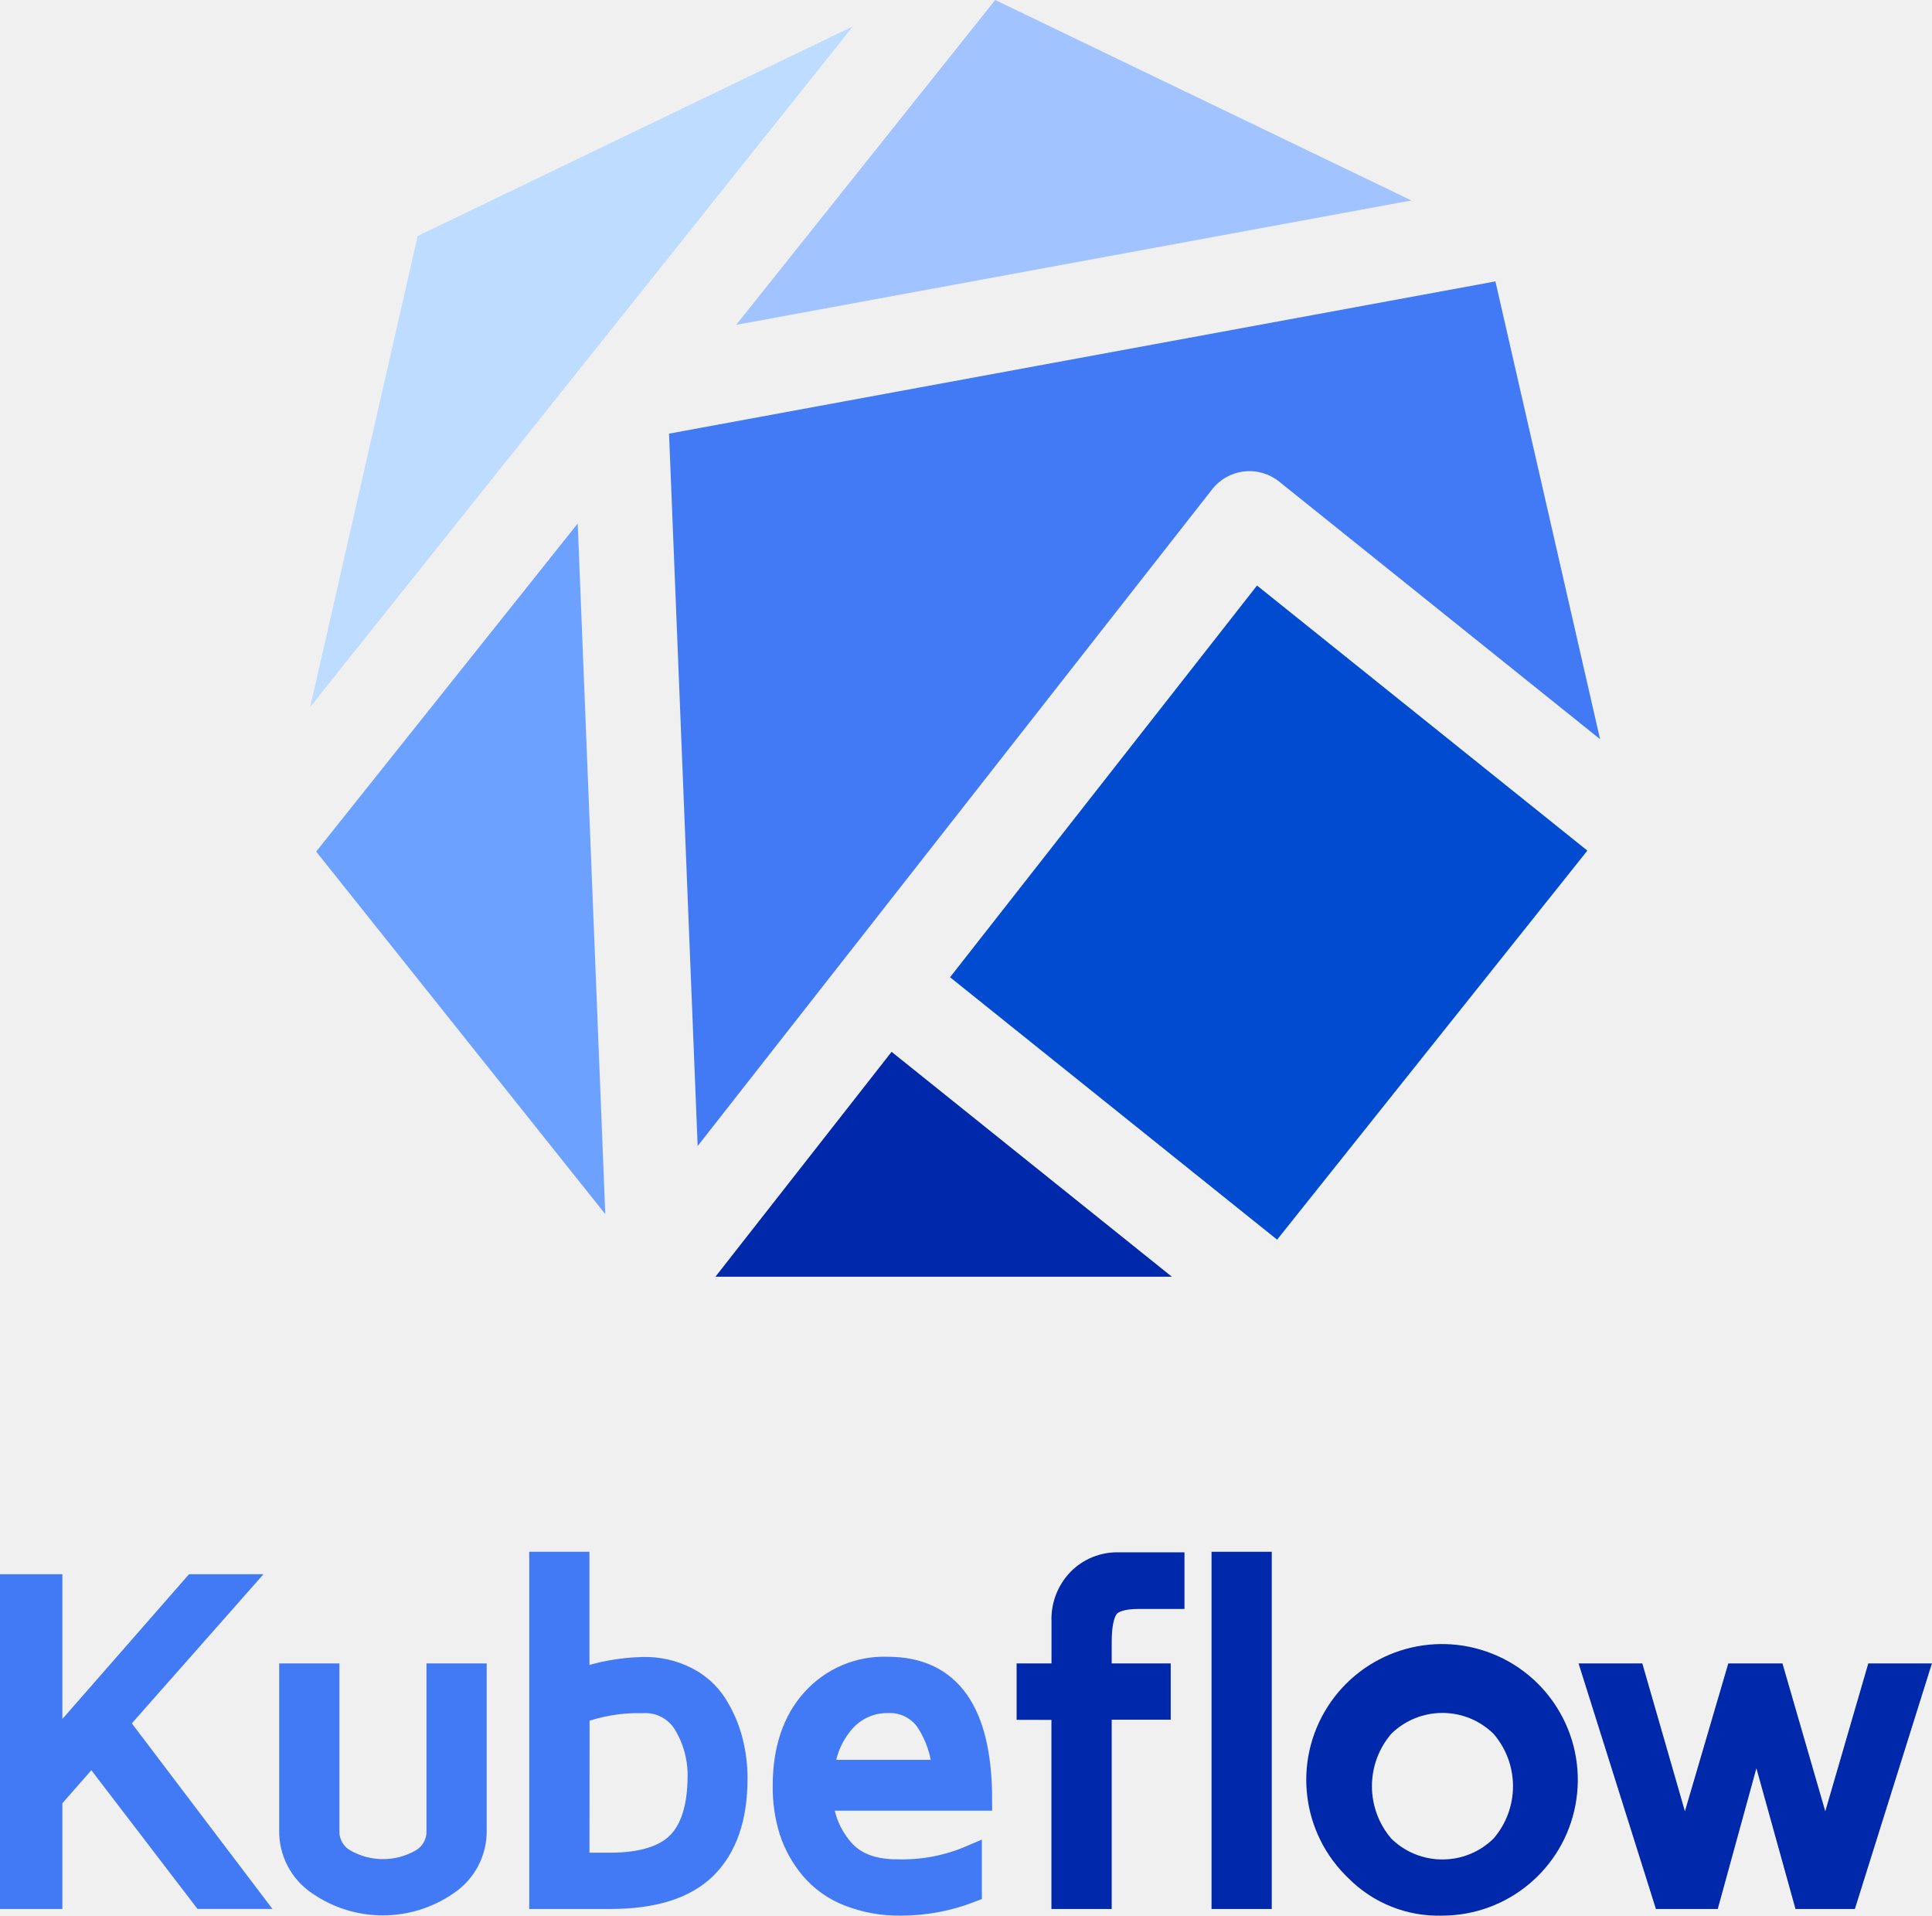
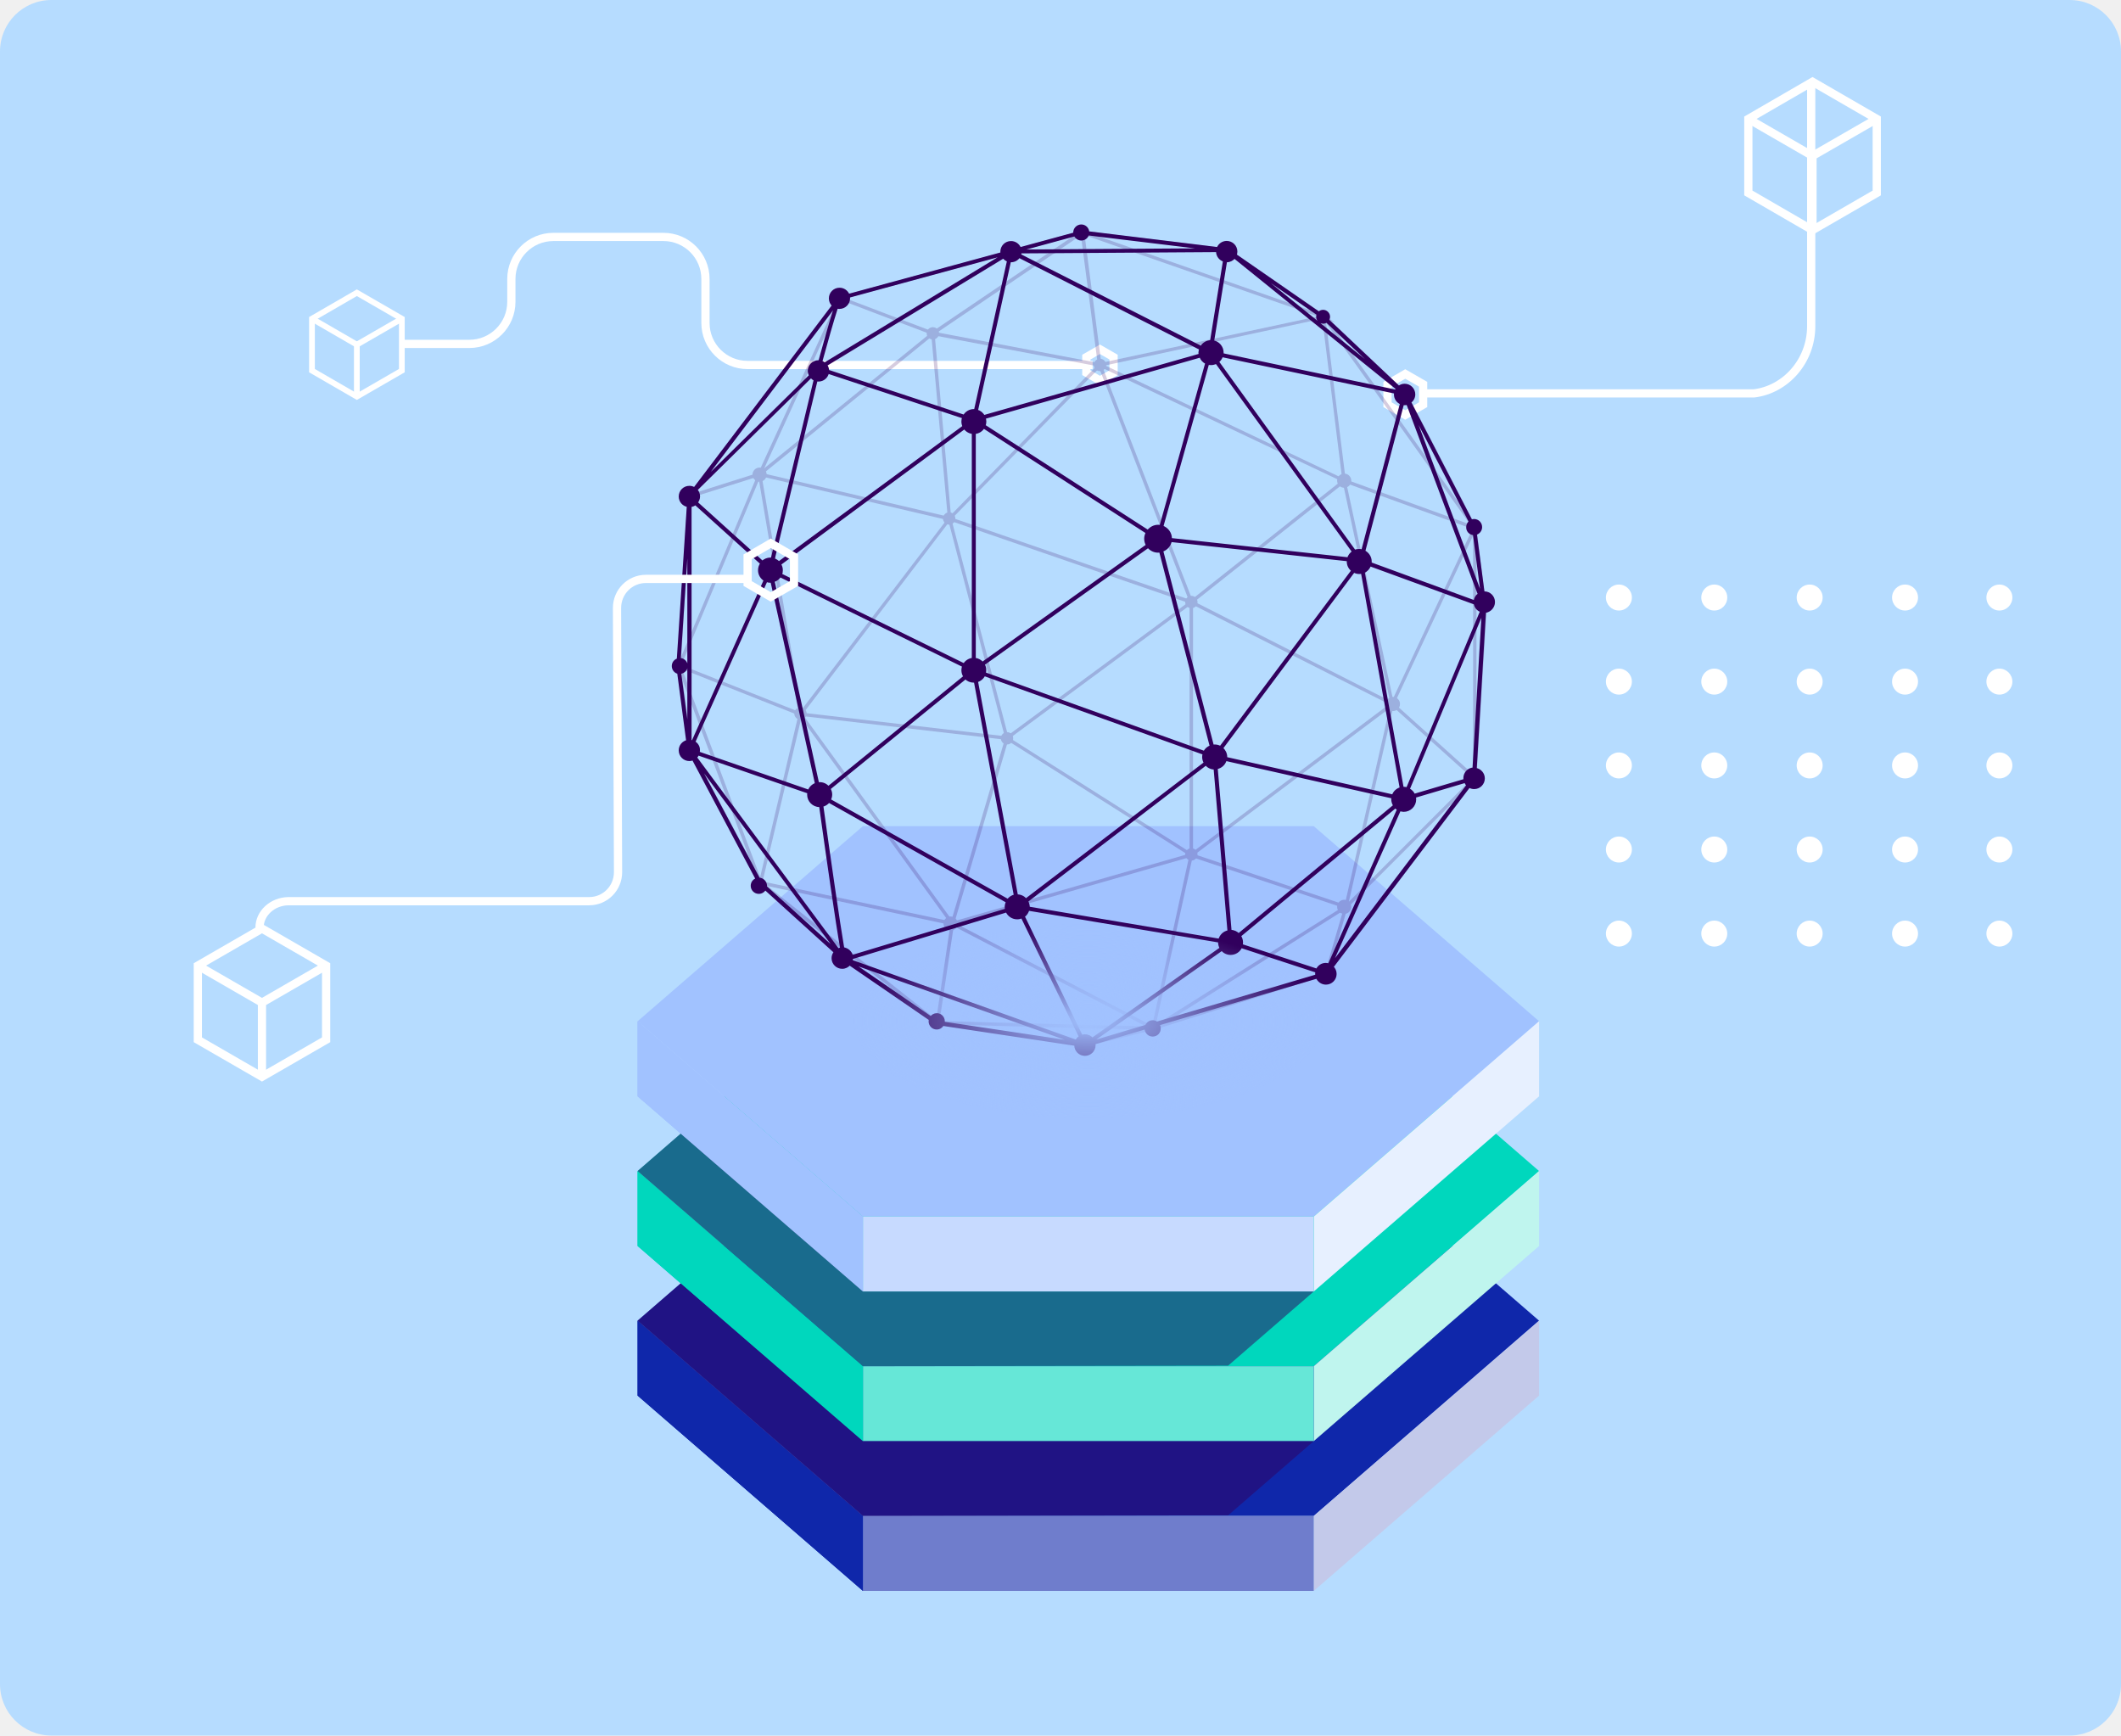
- <svg xmlns="http://www.w3.org/2000/svg" viewBox="0 0 276.93 274.55">
-   <g data-name="Layer 2">
-     <g data-name="Layer 1">
-       <path d="M95.9 62.15l4.1 102.1 73.75-94.12a6.79 6.79 0 0 1 9.6-1.11l46 36.92-15-65.61z" fill="#4279f4" />
-       <path fill="#0028aa" d="M102.55 182.98h65.42l-40.17-32.23-25.25 32.23z" />
-       <path fill="#014bd1" d="M180.18 83.92l-44 56.14 46.88 37.61 44.47-55.76-47.35-37.99z" />
-       <path fill="#bedcff" d="M83.56 52.3l.01-.01 38.69-48.52-62.39 30.05-15.41 67.51 39.1-49.03z" />
-       <path fill="#6ca1ff" d="M45.32 122.05l41.44 51.96-3.95-98.98-37.49 47.02z" />
-       <path fill="#a1c3ff" d="M202.31 28.73L142.65 0l-37.13 46.56 96.79-17.83z" />
-       <path d="M1.6 272v-44.78h5.74v23.41l20.48-23.41h6.4l-17.39 19.7 19 25.07H29.1l-15.92-20.8-5.84 6.65V272zm40.02-9.79V240h5.43v22.39a4.67 4.67 0 0 0 2.35 4.19 11 11 0 0 0 11 0 4.69 4.69 0 0 0 2.33-4.19V240h5.43v22.19a9.08 9.08 0 0 1-4.1 7.87 16.2 16.2 0 0 1-18.37 0 9.07 9.07 0 0 1-4.07-7.85zM77.46 272v-48h5.43v16.81a29.29 29.29 0 0 1 9.32-1.73 13.1 13.1 0 0 1 6.2 1.41 10.71 10.71 0 0 1 4.18 3.74 18.07 18.07 0 0 1 2.23 5.06 21.26 21.26 0 0 1 .73 5.58q0 8.43-4.38 12.79T87.35 272zm5.43-4.87h4.55q6.77 0 9.72-2.95t3-9.51a14.21 14.21 0 0 0-2-7.52 6.55 6.55 0 0 0-6-3.22 24.73 24.73 0 0 0-9.25 1.54zm29.47-11.19q0-7.71 4.09-12.3a13.75 13.75 0 0 1 10.8-4.59q13.35 0 13.36 18.86h-22.82a12.3 12.3 0 0 0 2.9 7.07q2.59 3.11 7.9 3.1a24.92 24.92 0 0 0 10.55-2v5a27.74 27.74 0 0 1-9.86 1.87 19.83 19.83 0 0 1-7.7-1.37 13.31 13.31 0 0 1-5.28-3.76 16.21 16.21 0 0 1-3-5.38 20.84 20.84 0 0 1-.94-6.5zm5.62-2.12h17.26a14.91 14.91 0 0 0-2.37-7.12 6.44 6.44 0 0 0-5.62-2.78 8.2 8.2 0 0 0-6.21 2.72 12.07 12.07 0 0 0-3.04 7.18z" fill="#4279f4" stroke="#4279f4" stroke-miterlimit="10" stroke-width="3.2" />
-       <path d="M147.32 244.89V240h5v-7.59a8.14 8.14 0 0 1 2.31-6.05 7.79 7.79 0 0 1 5.69-2.28h7.86V229h-5c-2.21 0-3.67.45-4.37 1.34s-1.06 2.55-1.06 5V240h8.46v4.87h-8.46V272h-5.44v-27.1zM175.26 272v-48h5.43v48zm19.15-3.95a17.86 17.86 0 1 1 12.33 4.9 16.57 16.57 0 0 1-12.33-4.9zm3.84-20.65a13.16 13.16 0 0 0 0 17.2 12.07 12.07 0 0 0 17 0 13.09 13.09 0 0 0 0-17.2 12.07 12.07 0 0 0-17 0zm30.2-7.4h5.75l7.3 25.32 7.43-25.32h5.36l7.34 25.34L269 240h5.74l-10.04 32h-6.12l-6.83-24.58L245 272h-6.47z" fill="#0028aa" stroke="#0028aa" stroke-miterlimit="10" stroke-width="3.2" />
+ <svg xmlns="http://www.w3.org/2000/svg" xmlns:xlink="http://www.w3.org/1999/xlink" version="1.1" id="Layer_1" x="0px" y="0px" viewBox="0 0 165 135" style="enable-background:new 0 0 165 135;" xml:space="preserve">
+   <style type="text/css">
+ 	.st0{clip-path:url(#SVGID_2_);}
+ 	.st1{fill:#322366;}
+ 	.st2{fill:url(#SVGID_5_);}
+ 	.st3{fill:url(#SVGID_6_);}
+ 	.st4{fill:#FFFFFF;}
+ 	.st5{fill:#7D58FF;}
+ 	.st6{fill:#191133;}
+ 	.st7{fill:#4B3499;}
+ 	.st8{fill:#E5DDFF;}
+ 	.st9{fill:#6446CC;}
+ 	.st10{clip-path:url(#SVGID_8_);fill:#937AD0;}
+ 	.st11{clip-path:url(#SVGID_8_);}
+ 	.st12{opacity:0.1;fill:#44257D;}
+ 	.st13{opacity:0.3;fill:url(#SVGID_9_);}
+ 	.st14{fill:#44277C;}
+ 	.st15{fill:#B3B5B6;}
+ 	.st16{fill:#9A9999;}
+ 	.st17{fill:#8B6FAF;}
+ 	.st18{fill:#CDCCCC;}
+ 	.st19{fill:#F2F2F2;}
+ 	.st20{fill:#D9D9D9;}
+ 	.st21{fill:#44257D;}
+ 	.st22{fill:#D7D9DA;}
+ 	.st23{fill:#1F2020;}
+ 	.st24{fill:url(#SVGID_10_);}
+ 	.st25{fill:url(#SVGID_11_);}
+ 	.st26{fill:url(#SVGID_12_);}
+ 	.st27{fill:url(#SVGID_13_);}
+ 	.st28{fill:url(#SVGID_14_);}
+ 	.st29{fill:#B3B3B3;}
+ 	.st30{fill:url(#SVGID_15_);}
+ 	.st31{fill:url(#SVGID_16_);}
+ 	.st32{fill:#FFD600;}
+ 	.st33{fill:url(#SVGID_17_);}
+ 	.st34{fill:url(#SVGID_18_);}
+ 	.st35{fill:#FFEA7F;}
+ 	.st36{opacity:0.5;fill:#44277C;}
+ 	.st37{fill:url(#SVGID_19_);}
+ 	.st38{fill:url(#SVGID_20_);}
+ 	.st39{fill:url(#SVGID_21_);}
+ 	.st40{fill:url(#SVGID_22_);}
+ 	.st41{fill:url(#SVGID_23_);}
+ 	.st42{fill:url(#SVGID_24_);}
+ 	.st43{fill:url(#SVGID_25_);}
+ 	.st44{fill:url(#SVGID_26_);}
+ 	.st45{fill:url(#SVGID_27_);}
+ 	.st46{fill:url(#SVGID_28_);}
+ 	.st47{fill:url(#SVGID_29_);}
+ 	.st48{fill:url(#SVGID_30_);}
+ 	.st49{clip-path:url(#SVGID_32_);fill:#3D51FF;}
+ 	.st50{opacity:0.3;clip-path:url(#SVGID_32_);}
+ 	.st51{opacity:0.3;fill:#CBBCFF;}
+ 	.st52{fill:#CBBCFF;}
+ 	.st53{clip-path:url(#SVGID_32_);}
+ 	.st54{opacity:0.1;}
+ 	.st55{fill:#2D136D;}
+ 	.st56{opacity:0.5;}
+ 	.st57{filter:url(#Adobe_OpacityMaskFilter);}
+ 	.st58{clip-path:url(#SVGID_35_);}
+ 	.st59{clip-path:url(#SVGID_38_);fill:url(#SVGID_39_);}
+ 	.st60{clip-path:url(#SVGID_35_);mask:url(#SVGID_36_);fill:url(#SVGID_40_);}
+ 	.st61{clip-path:url(#SVGID_42_);fill:#1F2020;}
+ 	.st62{clip-path:url(#SVGID_44_);fill:#1F2020;}
+ 	.st63{clip-path:url(#SVGID_46_);fill:url(#SVGID_47_);}
+ 	.st64{clip-path:url(#SVGID_49_);fill:url(#SVGID_50_);}
+ 	.st65{clip-path:url(#SVGID_52_);fill:url(#SVGID_53_);}
+ 	.st66{clip-path:url(#SVGID_55_);fill:url(#SVGID_56_);}
+ 	.st67{clip-path:url(#SVGID_58_);fill:url(#SVGID_59_);}
+ 	.st68{clip-path:url(#SVGID_61_);fill:url(#SVGID_62_);}
+ 	.st69{clip-path:url(#SVGID_64_);fill:url(#SVGID_65_);}
+ 	.st70{fill:#FACD00;}
+ 	.st71{clip-path:url(#SVGID_67_);fill:url(#SVGID_68_);}
+ 	.st72{clip-path:url(#SVGID_70_);fill:url(#SVGID_71_);}
+ 	.st73{fill:url(#SVGID_72_);}
+ 	.st74{filter:url(#Adobe_OpacityMaskFilter_1_);}
+ 	.st75{clip-path:url(#SVGID_75_);}
+ 	.st76{clip-path:url(#SVGID_78_);fill:url(#SVGID_79_);}
+ 	.st77{clip-path:url(#SVGID_75_);mask:url(#SVGID_76_);fill:url(#SVGID_80_);}
+ 	.st78{fill:#9E247B;}
+ 	.st79{clip-path:url(#SVGID_82_);fill:url(#SVGID_83_);}
+ 	.st80{clip-path:url(#SVGID_85_);fill:url(#SVGID_86_);}
+ 	.st81{clip-path:url(#SVGID_88_);fill:url(#SVGID_89_);}
+ 	.st82{clip-path:url(#SVGID_91_);fill:url(#SVGID_92_);}
+ 	.st83{clip-path:url(#SVGID_94_);fill:url(#SVGID_95_);}
+ 	.st84{clip-path:url(#SVGID_97_);fill:url(#SVGID_98_);}
+ 	.st85{clip-path:url(#SVGID_100_);fill:url(#SVGID_101_);}
+ 	.st86{fill:#330072;}
+ 	.st87{clip-path:url(#SVGID_103_);fill:url(#SVGID_104_);}
+ 	.st88{clip-path:url(#SVGID_106_);fill:url(#SVGID_107_);}
+ 	.st89{fill:url(#SVGID_108_);}
+ 	.st90{fill:#AAAAAA;}
+ 	.st91{fill:#C66FB2;}
+ 	.st92{opacity:0.75;fill:url(#SVGID_109_);}
+ 	.st93{fill:#4316B2;}
+ 	.st94{fill:#8A6FAE;}
+ 	.st95{fill:#442D7D;}
+ 	.st96{fill:#8D8D8D;}
+ 	.st97{fill:#321F58;}
+ 	.st98{fill:#888383;}
+ 	.st99{fill:#6D6A6B;}
+ 	.st100{fill:#B7B7B7;}
+ 	.st101{fill:#3C296C;}
+ 	.st102{fill:#1F0E30;}
+ 	.st103{fill:#C3C9CD;}
+ 	.st104{fill:#A1AEB5;}
+ 	.st105{fill:#859398;}
+ 	.st106{fill:#5D9DA4;}
+ 	.st107{fill:#33858D;}
+ 	.st108{fill:#84AFB7;}
+ 	.st109{fill:#ECEAEA;}
+ 	.st110{fill:#B6B6B7;}
+ 	.st111{fill:#383B3F;}
+ 	.st112{fill:#FDD500;}
+ 	.st113{fill:#A1007D;}
+ 	.st114{fill:#B54593;}
+ 	.st115{fill:#BF5C9F;}
+ 	.st116{fill:#CC79AF;}
+ 	.st117{fill:#6D7477;}
+ 	.st118{fill:url(#SVGID_110_);}
+ 	.st119{clip-path:url(#SVGID_112_);fill:#330072;}
+ 	.st120{clip-path:url(#SVGID_112_);}
+ 	.st121{fill:#FFDC23;}
+ 	.st122{fill:url(#SVGID_113_);}
+ 	.st123{opacity:0.3;}
+ 	.st124{opacity:0.3;fill:#FFFFFF;}
+ 	.st125{clip-path:url(#SVGID_115_);fill:#B6DCFF;}
+ 	.st126{clip-path:url(#SVGID_115_);}
+ 	.st127{fill:#0F27AA;}
+ 	.st128{fill:#C3C9EA;}
+ 	.st129{fill:#6F7DCC;}
+ 	.st130{fill:#00D7BD;}
+ 	.st131{fill:#BFF5EE;}
+ 	.st132{fill:#66E7D7;}
+ 	.st133{fill:#A1C2FF;}
+ 	.st134{fill:#E7F0FF;}
+ 	.st135{fill:#C7DAFF;}
+ 	.st136{opacity:0.5;clip-path:url(#SVGID_115_);fill:#31005D;}
+ 	.st137{clip-path:url(#SVGID_115_);fill:url(#SVGID_116_);}
+ 	.st138{clip-path:url(#SVGID_115_);fill:none;stroke:#FFFFFF;stroke-width:0.64;stroke-miterlimit:10;}
+ 	.st139{fill:none;stroke:#FFFFFF;stroke-width:0.64;stroke-miterlimit:10;}
+ 	.st140{fill:none;stroke:#FFFFFF;stroke-width:0.448;stroke-miterlimit:10;}
+ 	.st141{opacity:0.2;clip-path:url(#SVGID_115_);}
+ 	.st142{fill:#31005D;stroke:#31005D;stroke-width:0.16;stroke-miterlimit:10;}
+ 	.st143{clip-path:url(#SVGID_115_);fill:#31005D;stroke:#31005D;stroke-width:0.16;stroke-miterlimit:10;}
+ 	.st144{clip-path:url(#SVGID_115_);fill:url(#SVGID_117_);}
+ 	.st145{clip-path:url(#SVGID_119_);fill:#A1007D;}
+ 	.st146{clip-path:url(#SVGID_119_);}
+ 	.st147{fill:#1E152F;}
+ 	.st148{fill:#9678D3;}
+ 	.st149{fill:#2C0062;}
+ 	.st150{fill:#C57CB0;}
+ 	.st151{fill:none;stroke:#871F69;stroke-width:1.342;stroke-miterlimit:10;}
+ 	.st152{fill:#B65B9C;}
+ 	.st153{fill:#871F69;}
+ 	.st154{fill:none;stroke:#CE91BD;stroke-width:0.895;stroke-miterlimit:10;}
+ 	.st155{fill:#5A1546;}
+ 	.st156{fill:#865599;}
+ 	.st157{clip-path:url(#SVGID_123_);}
+ 	.st158{fill:none;stroke:#9678D3;stroke-width:0.895;stroke-miterlimit:10;}
+ 	.st159{fill:#6B5697;}
+ 	.st160{fill:#D8CCEE;}
+ 	.st161{fill:none;stroke:#BDABE3;stroke-width:0.447;stroke-miterlimit:10;}
+ 	.st162{fill:#BDABE3;}
+ 	.st163{fill:#EADFF7;}
+ 	.st164{fill:#664095;}
+ 	.st165{fill:none;stroke:#EADFF7;stroke-width:0.38;stroke-miterlimit:10;}
+ 	.st166{fill:#E7C8DE;}
+ 	.st167{fill:#E5DDF4;}
+ </style>
+   <g>
+     <defs>
+       <path id="SVGID_114_" d="M161,135H4c-2.21,0-4-1.79-4-4V4c0-2.21,1.79-4,4-4h157c2.21,0,4,1.79,4,4v127    C165,133.21,163.21,135,161,135z" />
+     </defs>
+     <clipPath id="SVGID_2_">
+       <use xlink:href="#SVGID_114_" style="overflow:visible;" />
+     </clipPath>
+     <rect style="clip-path:url(#SVGID_2_);fill:#B6DCFF;" width="165" height="135" />
+     <g class="st0">
+       <polygon class="st127" points="67.13,87.55 49.6,102.73 67.13,117.92 102.2,117.92 119.73,102.73 102.2,87.55   " />
+       <polygon class="st128" points="119.73,102.73 119.73,108.56 102.2,123.75 102.2,117.92   " />
+       <rect x="67.13" y="117.92" class="st129" width="35.07" height="5.83" />
+       <polygon class="st127" points="49.6,102.73 49.6,108.56 67.13,123.75 67.13,117.92   " />
+       <polygon class="st127" points="49.6,102.73 49.6,108.56 67.13,123.75 67.13,117.92   " />
+     </g>
+     <g class="st0">
+       <polygon class="st130" points="67.13,75.91 49.6,91.09 67.13,106.27 102.2,106.27 119.73,91.09 102.2,75.91   " />
+       <polygon class="st131" points="119.73,91.09 119.73,96.92 102.2,112.1 102.2,106.27   " />
+       <rect x="67.13" y="106.27" class="st132" width="35.07" height="5.83" />
+       <polygon class="st130" points="49.6,91.09 49.6,96.92 67.13,112.1 67.13,106.27   " />
+       <polygon class="st130" points="49.6,91.09 49.6,96.92 67.13,112.1 67.13,106.27   " />
+     </g>
+     <g class="st0">
+       <polygon class="st133" points="67.13,64.26 49.6,79.44 67.13,94.63 102.2,94.63 119.73,79.44 102.2,64.26   " />
+       <polygon class="st134" points="119.73,79.44 119.73,85.28 102.2,100.46 102.2,94.63   " />
+       <rect x="67.13" y="94.63" class="st135" width="35.07" height="5.83" />
+       <polygon class="st133" points="49.6,79.44 49.6,85.28 67.13,100.46 67.13,94.63   " />
+       <polygon class="st133" points="49.6,79.44 49.6,85.28 67.13,100.46 67.13,94.63   " />
+     </g>
+     <polygon style="opacity:0.5;clip-path:url(#SVGID_2_);fill:#31005D;" points="67.13,100.46 52.95,88.18 49.6,91.09 67.13,106.27    95.54,106.23 102.2,100.46  " />
+     <polygon style="opacity:0.5;clip-path:url(#SVGID_2_);fill:#31005D;" points="67.13,112.1 52.95,99.83 49.6,102.73 67.13,117.92    95.54,117.87 102.2,112.1  " />
+     <radialGradient id="SVGID_4_" cx="84.663" cy="-732.952" r="9.693" gradientTransform="matrix(1 0 0 0.4149 0 383.4453)" gradientUnits="userSpaceOnUse">
+       <stop offset="0" style="stop-color:#A1C2FF" />
+       <stop offset="1" style="stop-color:#A1C2FF;stop-opacity:0" />
+     </radialGradient>
+     <ellipse style="clip-path:url(#SVGID_2_);fill:url(#SVGID_4_);" cx="84.66" cy="79.36" rx="9.69" ry="4.02" />
+     <path style="clip-path:url(#SVGID_2_);fill:none;stroke:#FFFFFF;stroke-width:0.64;stroke-miterlimit:10;" d="M110.64,30.6h25.81   c2.46-0.3,4.45-2.51,4.45-5.23V6.62" />
+     <polygon style="clip-path:url(#SVGID_2_);fill:none;stroke:#FFFFFF;stroke-width:0.64;stroke-miterlimit:10;" points="   109.32,32.28 110.71,31.48 110.71,29.89 109.32,29.09 107.94,29.89 107.94,31.48  " />
+     <polygon style="clip-path:url(#SVGID_2_);fill:none;stroke:#FFFFFF;stroke-width:0.64;stroke-miterlimit:10;" points="85.57,27.17    86.63,27.78 86.63,28.99 85.57,29.6 84.51,28.99 84.51,27.78  " />
+     <path style="clip-path:url(#SVGID_2_);fill:none;stroke:#FFFFFF;stroke-width:0.64;stroke-miterlimit:10;" d="M85,28.39H58.15   c-1.8,0-3.27-1.46-3.27-3.27v-3.42c0-1.8-1.46-3.27-3.27-3.27h-8.56c-1.8,0-3.27,1.46-3.27,3.27v1.78c0,1.8-1.46,3.27-3.27,3.27   h-5.27" />
+     <g class="st0">
+       <polygon class="st139" points="25.37,75.11 20.38,72.23 15.39,75.11 15.39,80.88 20.38,83.76 25.37,80.88   " />
+       <polyline class="st139" points="25.37,75.11 20.38,77.99 20.38,83.76   " />
+       <line class="st139" x1="15.39" y1="75.11" x2="20.38" y2="77.99" />
+     </g>
+     <g class="st0">
+       <polygon class="st140" points="31.26,24.79 27.76,22.77 24.27,24.79 24.27,28.83 27.76,30.85 31.26,28.83   " />
+       <polyline class="st140" points="31.26,24.79 27.76,26.81 27.76,30.85   " />
+       <line class="st140" x1="24.27" y1="24.79" x2="27.76" y2="26.81" />
+     </g>
+     <g class="st0">
+       <polygon class="st139" points="146,9.25 141,6.36 136.01,9.25 136.01,15.01 141,17.9 146,15.01   " />
+       <polyline class="st139" points="146,9.25 141,12.13 141,17.9   " />
+       <line class="st139" x1="136.01" y1="9.25" x2="141" y2="12.13" />
+     </g>
+     <g style="opacity:0.2;clip-path:url(#SVGID_2_);">
+       <g>
+         <g>
+           <polygon class="st142" points="89.75,80.03 89.69,79.94 104.59,70.56 92.57,66.53 92.65,66.47 108.28,54.72 108.35,54.8       92.79,66.49 104.83,70.53     " />
+         </g>
+         <g>
+           <polygon class="st142" points="92.71,46.87 92.64,46.79 104.48,37.4 85.54,28.43 85.6,28.34 104.66,37.39     " />
+         </g>
+         <g>
+           <polygon class="st142" points="59.12,68.69 53.64,58.37 52.77,51.81 53.57,38.6 53.58,38.59 65.32,23.17 65.4,23.23       53.67,38.64 52.88,51.81 53.74,58.35 59.21,68.65     " />
+         </g>
+         <g>
+           <polygon class="st142" points="84.46,81.33 84.45,81.33 72.92,79.6 72.94,79.5 84.46,81.23 89.71,79.93 89.73,80.03     " />
+         </g>
+         <g>
+           <polygon class="st142" points="103.24,75.76 103.16,75.7 114.66,60.53 108.29,54.8 92.65,46.88 73.85,40.4 59.08,36.94       59.11,36.84 73.88,40.3 92.69,46.78 108.35,54.72 114.8,60.52 114.77,60.56     " />
+         </g>
+         <g>
+           <path class="st142" d="M89.65,80.06l0.02-0.09l2.95-13.48l0-19.66l-7.1-18.4L72.63,26l1.29,14.35l4.47,17.08l0,0.01l-4.25,14.41      l-1.16,7.79l-0.07-0.05l-7.57-5.19l-6.23-5.72l3.1-13.14l-3.17-18.67l0.01-0.01l6.25-13.64l-0.1-0.04l18.95-5.16L84.19,18      l0.01,0.03l11.3,1.37l7.49,5.18l0.03-0.01l0,0.04l0.29,0.2l-0.28-0.1l1.58,12.67l3.75,17.37l0,0.01l-3.6,15.78l-1.52,5.22      L89.65,80.06z M85.63,28.42l7.1,18.4l0,19.68l-2.94,13.4l13.36-4.22l1.51-5.16l3.6-15.77l-3.75-17.36l-1.58-12.7L85.63,28.42z       M59.22,68.65l6.18,5.67l7.49,5.14l1.14-7.63l4.25-14.41l-4.46-17.07l-1.3-14.39l-7.13-2.71L59.15,36.9l3.17,18.66l0,0.01      L59.22,68.65z M84.28,18.17l1.32,10.15l17.21-3.69L84.28,18.17z M72.71,25.9l12.77,2.42l-1.33-10.16L72.71,25.9z M65.53,23.2      l7.03,2.67l11.32-7.67L65.53,23.2z M84.64,18.19l18,6.28l-7.17-4.97L84.64,18.19z" />
+         </g>
+         <g>
+           <polygon class="st142" points="74.04,71.87 62.2,55.55 62.22,55.52 73.84,40.31 85.54,28.34 85.6,28.43 73.9,40.38 62.33,55.55       74.13,71.81     " />
+         </g>
+         <g>
+           <polygon class="st142" points="53.63,38.67 53.6,38.57 59.07,36.84 72.54,25.89 72.6,25.97 59.12,36.94 59.11,36.94     " />
+         </g>
+         <g>
+           <rect x="47.87" y="44.3" transform="matrix(0.3869 -0.9221 0.9221 0.3869 -6.5862 78.7888)" class="st142" width="16.18" height="0.1" />
+         </g>
+         <g>
+           <rect x="76.59" y="52.08" transform="matrix(0.8046 -0.5938 0.5938 0.8046 -14.2483 60.9591)" class="st142" width="17.83" height="0.1" />
+         </g>
+         <g>
+           <polygon class="st142" points="108.36,54.78 108.27,54.74 114.66,41.1 104.55,37.44 104.58,37.34 114.8,41.04     " />
+         </g>
+         <g>
+           <path class="st142" d="M104.75,70.58l-0.07-0.07l10-10V41.09l-11.74-16.42l0.08-0.07l6.35,6l5.41,10.46v0.01l0.79,6.41      l-0.79,13.07L104.75,70.58z M114.78,41.91v16.92l0.69-11.35L114.78,41.91z M103.33,25.04l11.02,15.41l-5.07-9.8L103.33,25.04z" />
+         </g>
+         <g>
+           <path class="st142" d="M89.94,80.04l-0.22-0.01L72.91,79.6L59.14,68.72l-0.02,0l-0.01-0.03l-6.38-16.97l0.11,0.04l9.43,3.74      l16.08,1.87l0.01,0.01l14.44,9.14l-18.58,5.33L89.94,80.04z M72.95,79.5l16.55,0.43l-15.43-8.04l-14.69-3.12L72.95,79.5z       M59.2,68.62l14.88,3.16l18.47-5.3l-14.23-9.01L62.25,55.6l-9.33-3.7L59.2,68.62z" />
+         </g>
+       </g>
+       <g>
+         <g>
+           <path class="st142" d="M93.08,46.83c0,0.22-0.18,0.4-0.4,0.4c-0.22,0-0.4-0.18-0.4-0.4c0-0.22,0.18-0.4,0.4-0.4      C92.9,46.43,93.08,46.61,93.08,46.83z" />
+         </g>
+         <g>
+           <path class="st142" d="M93.08,66.46c0,0.22-0.18,0.4-0.4,0.4c-0.22,0-0.4-0.18-0.4-0.4c0-0.22,0.18-0.4,0.4-0.4      C92.9,66.06,93.08,66.24,93.08,66.46z" />
+         </g>
+         <g>
+           <circle class="st142" cx="78.34" cy="57.43" r="0.4" />
+         </g>
+         <g>
+           <circle class="st142" cx="73.84" cy="40.33" r="0.4" />
+         </g>
+         <g>
+           <path class="st142" d="M85.97,28.39c0,0.22-0.18,0.4-0.4,0.4c-0.22,0-0.4-0.18-0.4-0.4c0-0.22,0.18-0.4,0.4-0.4      C85.79,27.98,85.97,28.16,85.97,28.39z" />
+         </g>
+         <g>
+           <path class="st142" d="M72.97,25.93c0,0.22-0.18,0.4-0.4,0.4c-0.22,0-0.4-0.18-0.4-0.4c0-0.22,0.18-0.4,0.4-0.4      C72.79,25.53,72.97,25.71,72.97,25.93z" />
+         </g>
+         <g>
+           <circle class="st142" cx="62.27" cy="55.5" r="0.4" />
+         </g>
+         <g>
+           <path class="st142" d="M105.04,37.39c0,0.26-0.21,0.47-0.47,0.47c-0.26,0-0.47-0.21-0.47-0.47c0-0.26,0.21-0.47,0.47-0.47      C104.83,36.92,105.04,37.13,105.04,37.39z" />
+         </g>
+         <g>
+           <path class="st142" d="M108.83,54.76c0,0.26-0.21,0.47-0.47,0.47c-0.26,0-0.47-0.21-0.47-0.47c0-0.26,0.21-0.47,0.47-0.47      C108.62,54.29,108.83,54.5,108.83,54.76z" />
+         </g>
+         <g>
+           <path class="st142" d="M105.04,70.54c0,0.26-0.21,0.47-0.47,0.47c-0.26,0-0.47-0.21-0.47-0.47c0-0.26,0.21-0.47,0.47-0.47      C104.83,70.07,105.04,70.28,105.04,70.54z" />
+         </g>
+         <g>
+           <path class="st142" d="M74.42,71.84c0,0.26-0.21,0.47-0.47,0.47c-0.26,0-0.47-0.21-0.47-0.47c0-0.26,0.21-0.47,0.47-0.47      C74.21,71.37,74.42,71.58,74.42,71.84z" />
+         </g>
+         <g>
+           <circle class="st142" cx="59.09" cy="36.92" r="0.47" />
+         </g>
+       </g>
+     </g>
+     <path style="clip-path:url(#SVGID_2_);fill:#31005D;stroke:#31005D;stroke-width:0.16;stroke-miterlimit:10;" d="M116.22,46.83   c0-0.42-0.34-0.75-0.75-0.75c-0.02,0-0.04,0-0.06,0.01l-0.6-4.56c0.23-0.06,0.41-0.27,0.41-0.53c0-0.3-0.24-0.55-0.55-0.55   c-0.07,0-0.14,0.02-0.21,0.04l-4.76-9.2c0.19-0.14,0.32-0.36,0.32-0.61c0-0.42-0.34-0.75-0.75-0.75c-0.17,0-0.33,0.06-0.45,0.16   l-5.51-5.2c0.05-0.07,0.08-0.16,0.08-0.25c0-0.25-0.21-0.46-0.46-0.46c-0.13,0-0.24,0.05-0.33,0.14l-6.47-4.48   c0.03-0.08,0.05-0.18,0.05-0.27c0-0.42-0.34-0.75-0.75-0.75c-0.32,0-0.59,0.2-0.7,0.48l-10.07-1.23c-0.01-0.3-0.25-0.53-0.54-0.53   c-0.3,0-0.55,0.24-0.55,0.55c0,0.02,0,0.04,0.01,0.07l-4.23,1.15c-0.11-0.28-0.38-0.48-0.7-0.48c-0.42,0-0.75,0.34-0.75,0.75   c0,0.04,0.01,0.08,0.01,0.12l-11.9,3.24c-0.11-0.28-0.38-0.48-0.7-0.48c-0.42,0-0.75,0.34-0.75,0.75c0,0.22,0.09,0.41,0.24,0.55   L54.02,37.98c-0.11-0.07-0.25-0.11-0.39-0.11c-0.42,0-0.75,0.34-0.75,0.75c0,0.37,0.27,0.68,0.63,0.74l-0.78,11.93   c-0.23,0.07-0.39,0.27-0.39,0.52c0,0.26,0.18,0.48,0.42,0.53l0.7,5.3c-0.33,0.08-0.58,0.37-0.58,0.73c0,0.42,0.34,0.75,0.75,0.75   c0.1,0,0.2-0.02,0.28-0.06l4.95,9.32c-0.22,0.07-0.38,0.27-0.38,0.52c0,0.3,0.24,0.55,0.55,0.55c0.21,0,0.4-0.12,0.49-0.3   l5.42,4.91c-0.1,0.13-0.17,0.29-0.17,0.47c0,0.42,0.34,0.75,0.75,0.75c0.23,0,0.44-0.11,0.57-0.27l6.25,4.29   c-0.01,0.05-0.02,0.1-0.02,0.15c0,0.3,0.24,0.55,0.55,0.55c0.21,0,0.38-0.11,0.48-0.28l10.3,1.55c0,0.01,0,0.02,0,0.03   c0,0.42,0.34,0.75,0.75,0.75c0.42,0,0.75-0.34,0.75-0.75c0-0.05-0.01-0.09-0.01-0.14l3.98-1.18c0,0.01,0,0.01,0,0.02   c0,0.3,0.24,0.55,0.55,0.55s0.55-0.24,0.55-0.55c0-0.12-0.04-0.22-0.1-0.31l12.33-3.65c0.11,0.27,0.38,0.47,0.7,0.47   c0.42,0,0.75-0.34,0.75-0.75c0-0.22-0.09-0.41-0.24-0.55l10.63-14.02c0.11,0.07,0.25,0.11,0.39,0.11c0.42,0,0.75-0.34,0.75-0.75   c0-0.37-0.27-0.68-0.63-0.74l0.72-12.21C115.91,47.55,116.22,47.23,116.22,46.83z M113.92,60.53c0,0.05,0.01,0.09,0.01,0.14   l-3.92,1.16c-0.08-0.19-0.23-0.35-0.42-0.44l5.76-13.8l-0.72,12.19C114.24,59.79,113.92,60.12,113.92,60.53z M103.14,74.98   c-0.31,0-0.57,0.18-0.69,0.45l-5.86-1.92c0.02-0.07,0.03-0.13,0.03-0.2c0-0.19-0.06-0.36-0.16-0.51l12.09-10.01   c0.06,0.06,0.13,0.12,0.21,0.16l-5.38,12.08C103.3,75,103.22,74.98,103.14,74.98z M52.88,51.26l0.67-10.28v16.2l-0.64-4.84   c0.28-0.02,0.51-0.25,0.51-0.54C53.43,51.51,53.18,51.26,52.88,51.26z M94.68,19.53c0,0.01,0,0.02,0,0.03   c0,0.34,0.23,0.63,0.54,0.72l-1.01,6.26c-0.33,0-0.61,0.18-0.77,0.45l-14.09-7.16c0.02-0.06,0.04-0.13,0.04-0.2L94.68,19.53z    M66.27,74.37c-0.06-0.32-0.34-0.57-0.67-0.6c-0.34-1.97-1.08-7.12-1.63-11.09c0.21-0.05,0.38-0.16,0.51-0.32l13.86,7.79   c-0.06,0.12-0.1,0.25-0.1,0.4c0,0.07,0.01,0.14,0.03,0.2L66.27,74.37z M54.1,39.21l5.12,4.62c-0.11,0.15-0.17,0.33-0.17,0.53   c0,0.33,0.18,0.61,0.44,0.77l-5.61,12.54c-0.05-0.02-0.1-0.03-0.16-0.03V39.36C53.86,39.35,53.99,39.29,54.1,39.21z M63.67,29.6   c0.37,0,0.67-0.26,0.74-0.61l10.52,3.48c-0.04,0.1-0.06,0.2-0.06,0.32c0,0.13,0.03,0.26,0.09,0.38L60.59,43.75   c-0.11-0.12-0.24-0.2-0.4-0.25l3.33-13.91C63.57,29.59,63.62,29.6,63.67,29.6z M78.65,20.32c0.27,0,0.5-0.14,0.63-0.34l14.09,7.16   c-0.03,0.09-0.06,0.2-0.06,0.3c0,0.05,0.01,0.1,0.02,0.15l-16.8,4.78C76.43,32.16,76.23,32,76,31.94l2.57-11.63   C78.6,20.31,78.62,20.32,78.65,20.32z M108.99,31.38l-3.01,11.44c-0.08-0.02-0.16-0.04-0.25-0.04c-0.12,0-0.24,0.02-0.34,0.07   L94.75,28.14c0.14-0.11,0.25-0.26,0.31-0.44l13.47,2.84c-0.01,0.05-0.01,0.09-0.01,0.14C108.52,31,108.71,31.27,108.99,31.38z    M108.36,61.88l-12.98-2.92c0-0.03,0.01-0.05,0.01-0.08c0-0.27-0.13-0.51-0.32-0.68l10.25-13.74c0.13,0.07,0.27,0.11,0.42,0.11   c0.07,0,0.14-0.01,0.21-0.03l3.02,16.77C108.68,61.39,108.45,61.6,108.36,61.88z M76.52,33.25l12.69,8.18   c-0.07,0.14-0.12,0.3-0.12,0.47c0,0.19,0.05,0.36,0.14,0.51l-12.8,9.15c-0.15-0.17-0.36-0.29-0.6-0.31V33.68   C76.13,33.65,76.38,33.49,76.52,33.25z M76.52,51.68l12.8-9.14c0.18,0.22,0.46,0.37,0.77,0.37c0.06,0,0.11-0.01,0.16-0.02   l3.94,15.16c-0.22,0.08-0.4,0.23-0.5,0.44l-17.08-6.12c0.02-0.07,0.03-0.15,0.03-0.23C76.65,51.96,76.6,51.81,76.52,51.68z    M94.49,57.99c-0.05,0-0.09,0.01-0.14,0.01l-3.94-15.16c0.34-0.11,0.6-0.4,0.67-0.76l13.78,1.5c0,0.03-0.01,0.06-0.01,0.1   c0,0.29,0.14,0.54,0.35,0.7L94.94,58.11C94.81,58.03,94.65,57.99,94.49,57.99z M104.88,43.43l-13.79-1.5c0-0.01,0-0.02,0-0.03   c0-0.44-0.28-0.8-0.67-0.94l3.56-12.67c0.07,0.02,0.15,0.03,0.23,0.03c0.15,0,0.28-0.04,0.41-0.1l10.64,14.7   C105.08,43.04,104.94,43.22,104.88,43.43z M93.84,28.24l-3.56,12.68c-0.06-0.01-0.12-0.02-0.18-0.02c-0.33,0-0.61,0.16-0.8,0.4   l-12.71-8.19c0.04-0.1,0.06-0.21,0.06-0.32c0-0.1-0.02-0.19-0.05-0.28l16.78-4.78C93.46,27.96,93.62,28.14,93.84,28.24z    M75.68,33.68v17.57c-0.29,0.03-0.54,0.19-0.68,0.43l-14.24-6.99c0.04-0.1,0.06-0.21,0.06-0.33c0-0.18-0.05-0.34-0.14-0.47   L75.03,33.3C75.18,33.51,75.41,33.65,75.68,33.68z M60.69,44.82l14.24,6.99c-0.04,0.1-0.06,0.21-0.06,0.32   c0,0.19,0.06,0.36,0.15,0.5l-10.58,8.6c-0.16-0.19-0.4-0.31-0.67-0.31c-0.04,0-0.09,0.01-0.13,0.01L60.18,45.2   C60.39,45.14,60.57,45,60.69,44.82z M64.53,61.35l10.58-8.6c0.16,0.17,0.39,0.27,0.64,0.27c0.03,0,0.06-0.01,0.09-0.01l3.11,16.65   c-0.22,0.04-0.41,0.17-0.54,0.35l-13.86-7.79c0.07-0.13,0.11-0.27,0.11-0.42C64.66,61.64,64.61,61.49,64.53,61.35z M79.13,69.65   c-0.01,0-0.01,0-0.02,0L76,52.99c0.25-0.07,0.46-0.25,0.57-0.48l17.07,6.12c-0.03,0.08-0.04,0.17-0.04,0.26   c0,0.17,0.05,0.32,0.13,0.45L79.81,69.97C79.65,69.78,79.41,69.65,79.13,69.65z M54.01,57.72l5.61-12.53   c0.1,0.04,0.2,0.06,0.31,0.06c0.03,0,0.06-0.01,0.09-0.01l3.46,15.73c-0.26,0.09-0.46,0.28-0.56,0.54l-8.57-2.97   c0.01-0.06,0.02-0.11,0.02-0.17C54.39,58.09,54.23,57.85,54.01,57.72z M79.9,70.1l13.91-10.64c0.16,0.19,0.4,0.32,0.68,0.32   c0,0,0,0,0,0l1.08,12.66c-0.35,0.06-0.62,0.32-0.71,0.66L80.02,70.6c0-0.02,0.01-0.04,0.01-0.06C80.02,70.38,79.98,70.23,79.9,70.1   z M95.73,72.41l-1.08-12.66c0.34-0.06,0.61-0.31,0.7-0.64l12.97,2.92c-0.01,0.05-0.01,0.09-0.01,0.14c0,0.18,0.06,0.35,0.15,0.49   L96.36,72.68C96.2,72.52,95.98,72.41,95.73,72.41z M109.2,61.28c-0.03,0-0.05,0.01-0.08,0.01l-3.03-16.79   c0.23-0.1,0.41-0.3,0.49-0.53l8.15,2.98c0.04,0.28,0.23,0.5,0.49,0.59l-5.75,13.78C109.37,61.3,109.29,61.28,109.2,61.28z    M114.72,46.78l-8.1-2.97c0.01-0.04,0.01-0.09,0.01-0.13c0-0.35-0.21-0.65-0.5-0.8l3.01-11.45c0.04,0.01,0.09,0.01,0.13,0.01   c0.07,0,0.14-0.01,0.21-0.03l5.56,14.81C114.86,46.34,114.74,46.54,114.72,46.78z M108.58,30.39L95.1,27.55   c0.01-0.04,0.01-0.08,0.01-0.12c0-0.44-0.32-0.81-0.74-0.88l1.01-6.24c0.02,0,0.04,0.01,0.06,0.01c0.24,0,0.45-0.12,0.59-0.29   l12.65,10.21C108.63,30.28,108.6,30.34,108.58,30.39z M78.42,20.28l-2.57,11.63c-0.03,0-0.06-0.01-0.09-0.01   c-0.33,0-0.61,0.18-0.76,0.44l-10.58-3.5c0-0.17-0.06-0.32-0.15-0.44l13.79-8.38C78.15,20.14,78.27,20.23,78.42,20.28z    M63.38,29.54l-3.34,13.92c-0.04,0-0.07-0.01-0.11-0.01c-0.24,0-0.46,0.1-0.62,0.25l-5.11-4.61c0.11-0.13,0.18-0.3,0.18-0.48   c0-0.2-0.08-0.37-0.2-0.51l8.91-8.78C63.18,29.42,63.27,29.5,63.38,29.54z M54.31,58.68l8.58,2.97c-0.01,0.05-0.02,0.1-0.02,0.16   c0,0.49,0.4,0.89,0.89,0.89c0.01,0,0.02,0,0.04,0c0.53,3.77,1.27,8.99,1.64,11.08c-0.08,0.01-0.16,0.03-0.24,0.07L54.14,58.92   C54.21,58.85,54.27,58.77,54.31,58.68z M66.28,74.53l12.03-3.64c0.14,0.32,0.45,0.54,0.82,0.54c0.13,0,0.26-0.03,0.37-0.08   l4.51,9.29c-0.12,0.08-0.22,0.18-0.28,0.32l-17.48-6.22C66.26,74.67,66.28,74.6,66.28,74.53z M84.4,80.53   c-0.09,0-0.17,0.02-0.25,0.05l-4.51-9.3c0.18-0.12,0.3-0.31,0.36-0.52l14.85,2.48c0,0.02-0.01,0.05-0.01,0.07   c0,0.16,0.05,0.31,0.12,0.45l-9.99,7.04C84.83,80.63,84.63,80.53,84.4,80.53z M114.66,41.55l0.6,4.57   c-0.03,0.01-0.05,0.01-0.08,0.02l-5.37-14.32l4.53,8.76c-0.12,0.1-0.2,0.25-0.2,0.42C114.13,41.3,114.36,41.54,114.66,41.55z    M102.93,25.1c0.1,0,0.2-0.04,0.27-0.09l4.55,4.29l-10.64-8.59l5.4,3.74c-0.03,0.06-0.04,0.12-0.04,0.19   C102.47,24.89,102.67,25.1,102.93,25.1z M83.62,18.3c0.08,0.19,0.28,0.33,0.5,0.33c0.25,0,0.46-0.17,0.52-0.4l9.57,1.16l-14.82,0.1   c0-0.01,0-0.03,0-0.04L83.62,18.3z M77.95,19.84c0.01,0.02,0.01,0.03,0.02,0.05l-13.82,8.39c-0.08-0.07-0.17-0.12-0.26-0.15   c0.4-1.47,0.91-3.25,1.22-4.21c0.06,0.02,0.12,0.03,0.19,0.03c0.42,0,0.75-0.34,0.75-0.75c0-0.04-0.01-0.08-0.01-0.12L77.95,19.84z    M64.97,23.87c-0.36,1.11-0.95,3.21-1.23,4.24c-0.02,0-0.05-0.01-0.07-0.01c-0.42,0-0.75,0.34-0.75,0.75c0,0.13,0.04,0.25,0.1,0.36   l-8.46,8.33l10.37-13.7C64.94,23.85,64.96,23.86,64.97,23.87z M59.04,68.35C59.04,68.35,59.03,68.35,59.04,68.35l-4.85-9.11   l10.89,14.68c-0.01,0.01-0.02,0.01-0.02,0.02l-5.48-4.96c0-0.03,0.01-0.06,0.01-0.09C59.58,68.6,59.34,68.35,59.04,68.35z    M72.88,78.89c-0.19,0-0.36,0.1-0.46,0.25l-6.19-4.25l17.4,6.19l-10.22-1.53c0.01-0.04,0.01-0.08,0.01-0.11   C73.42,79.14,73.18,78.89,72.88,78.89z M89.99,79.55c-0.09-0.07-0.2-0.11-0.32-0.11c-0.23,0-0.43,0.15-0.51,0.35L85.1,81   c-0.01-0.03-0.03-0.05-0.04-0.08l9.99-7.04c0.16,0.19,0.41,0.32,0.68,0.32c0.37,0,0.69-0.22,0.82-0.54l5.86,1.92   c-0.01,0.05-0.02,0.1-0.02,0.16c0,0.05,0.01,0.09,0.01,0.14L89.99,79.55z M103.53,75.09c0,0-0.01-0.01-0.01-0.01l5.38-12.07   c0.09,0.03,0.19,0.06,0.3,0.06c0.49,0,0.89-0.4,0.89-0.89c0-0.07-0.01-0.14-0.02-0.2l3.91-1.16c0.04,0.1,0.1,0.19,0.18,0.26   L103.53,75.09z" />
+     <radialGradient id="SVGID_5_" cx="84.663" cy="-732.746" r="18.277" gradientTransform="matrix(1 0 0 0.4149 0 383.4453)" gradientUnits="userSpaceOnUse">
+       <stop offset="0" style="stop-color:#A1C2FF" />
+       <stop offset="1" style="stop-color:#A1C2FF;stop-opacity:0" />
+     </radialGradient>
+     <ellipse style="clip-path:url(#SVGID_2_);fill:url(#SVGID_5_);" cx="84.66" cy="79.44" rx="18.28" ry="7.58" />
+     <path style="clip-path:url(#SVGID_2_);fill:none;stroke:#FFFFFF;stroke-width:0.64;stroke-miterlimit:10;" d="M20.19,72.16   c0-1.12,1-2.04,2.24-2.06l23.4,0c1.25,0,2.25-1.01,2.25-2.26L48,47.29c0-1.25,1-2.26,2.25-2.26h8.18" />
+     <polygon style="clip-path:url(#SVGID_2_);fill:none;stroke:#FFFFFF;stroke-width:0.64;stroke-miterlimit:10;" points="59.96,42.26    58.16,43.31 58.16,45.39 59.96,46.43 61.77,45.39 61.77,43.31  " />
+     <g class="st0">
+       <circle class="st4" cx="148.2" cy="53.02" r="1.01" />
+       <circle class="st4" cx="140.78" cy="53.02" r="1.01" />
+       <circle class="st4" cx="133.36" cy="53.02" r="1.01" />
+       <circle class="st4" cx="125.94" cy="53.02" r="1.01" />
+       <circle class="st4" cx="148.2" cy="46.48" r="1.01" />
+       <circle class="st4" cx="140.78" cy="46.48" r="1.01" />
+       <circle class="st4" cx="133.36" cy="46.48" r="1.01" />
+       <circle class="st4" cx="125.94" cy="46.48" r="1.01" />
+       <circle class="st4" cx="155.54" cy="53.02" r="1.01" />
+       <circle class="st4" cx="155.54" cy="46.48" r="1.01" />
+       <circle class="st4" cx="148.2" cy="72.62" r="1.01" />
+       <circle class="st4" cx="140.78" cy="72.62" r="1.01" />
+       <circle class="st4" cx="133.36" cy="72.62" r="1.01" />
+       <circle class="st4" cx="125.94" cy="72.62" r="1.01" />
+       <circle class="st4" cx="148.2" cy="66.08" r="1.01" />
+       <circle class="st4" cx="140.78" cy="66.08" r="1.01" />
+       <circle class="st4" cx="133.36" cy="66.08" r="1.01" />
+       <circle class="st4" cx="125.94" cy="66.08" r="1.01" />
+       <circle class="st4" cx="148.2" cy="59.54" r="1.01" />
+       <circle class="st4" cx="140.78" cy="59.54" r="1.01" />
+       <circle class="st4" cx="133.36" cy="59.54" r="1.01" />
+       <circle class="st4" cx="125.94" cy="59.54" r="1.01" />
+       <circle class="st4" cx="155.54" cy="72.62" r="1.01" />
+       <circle class="st4" cx="155.54" cy="66.08" r="1.01" />
+       <circle class="st4" cx="155.54" cy="59.54" r="1.01" />
    </g>
  </g>
</svg>
